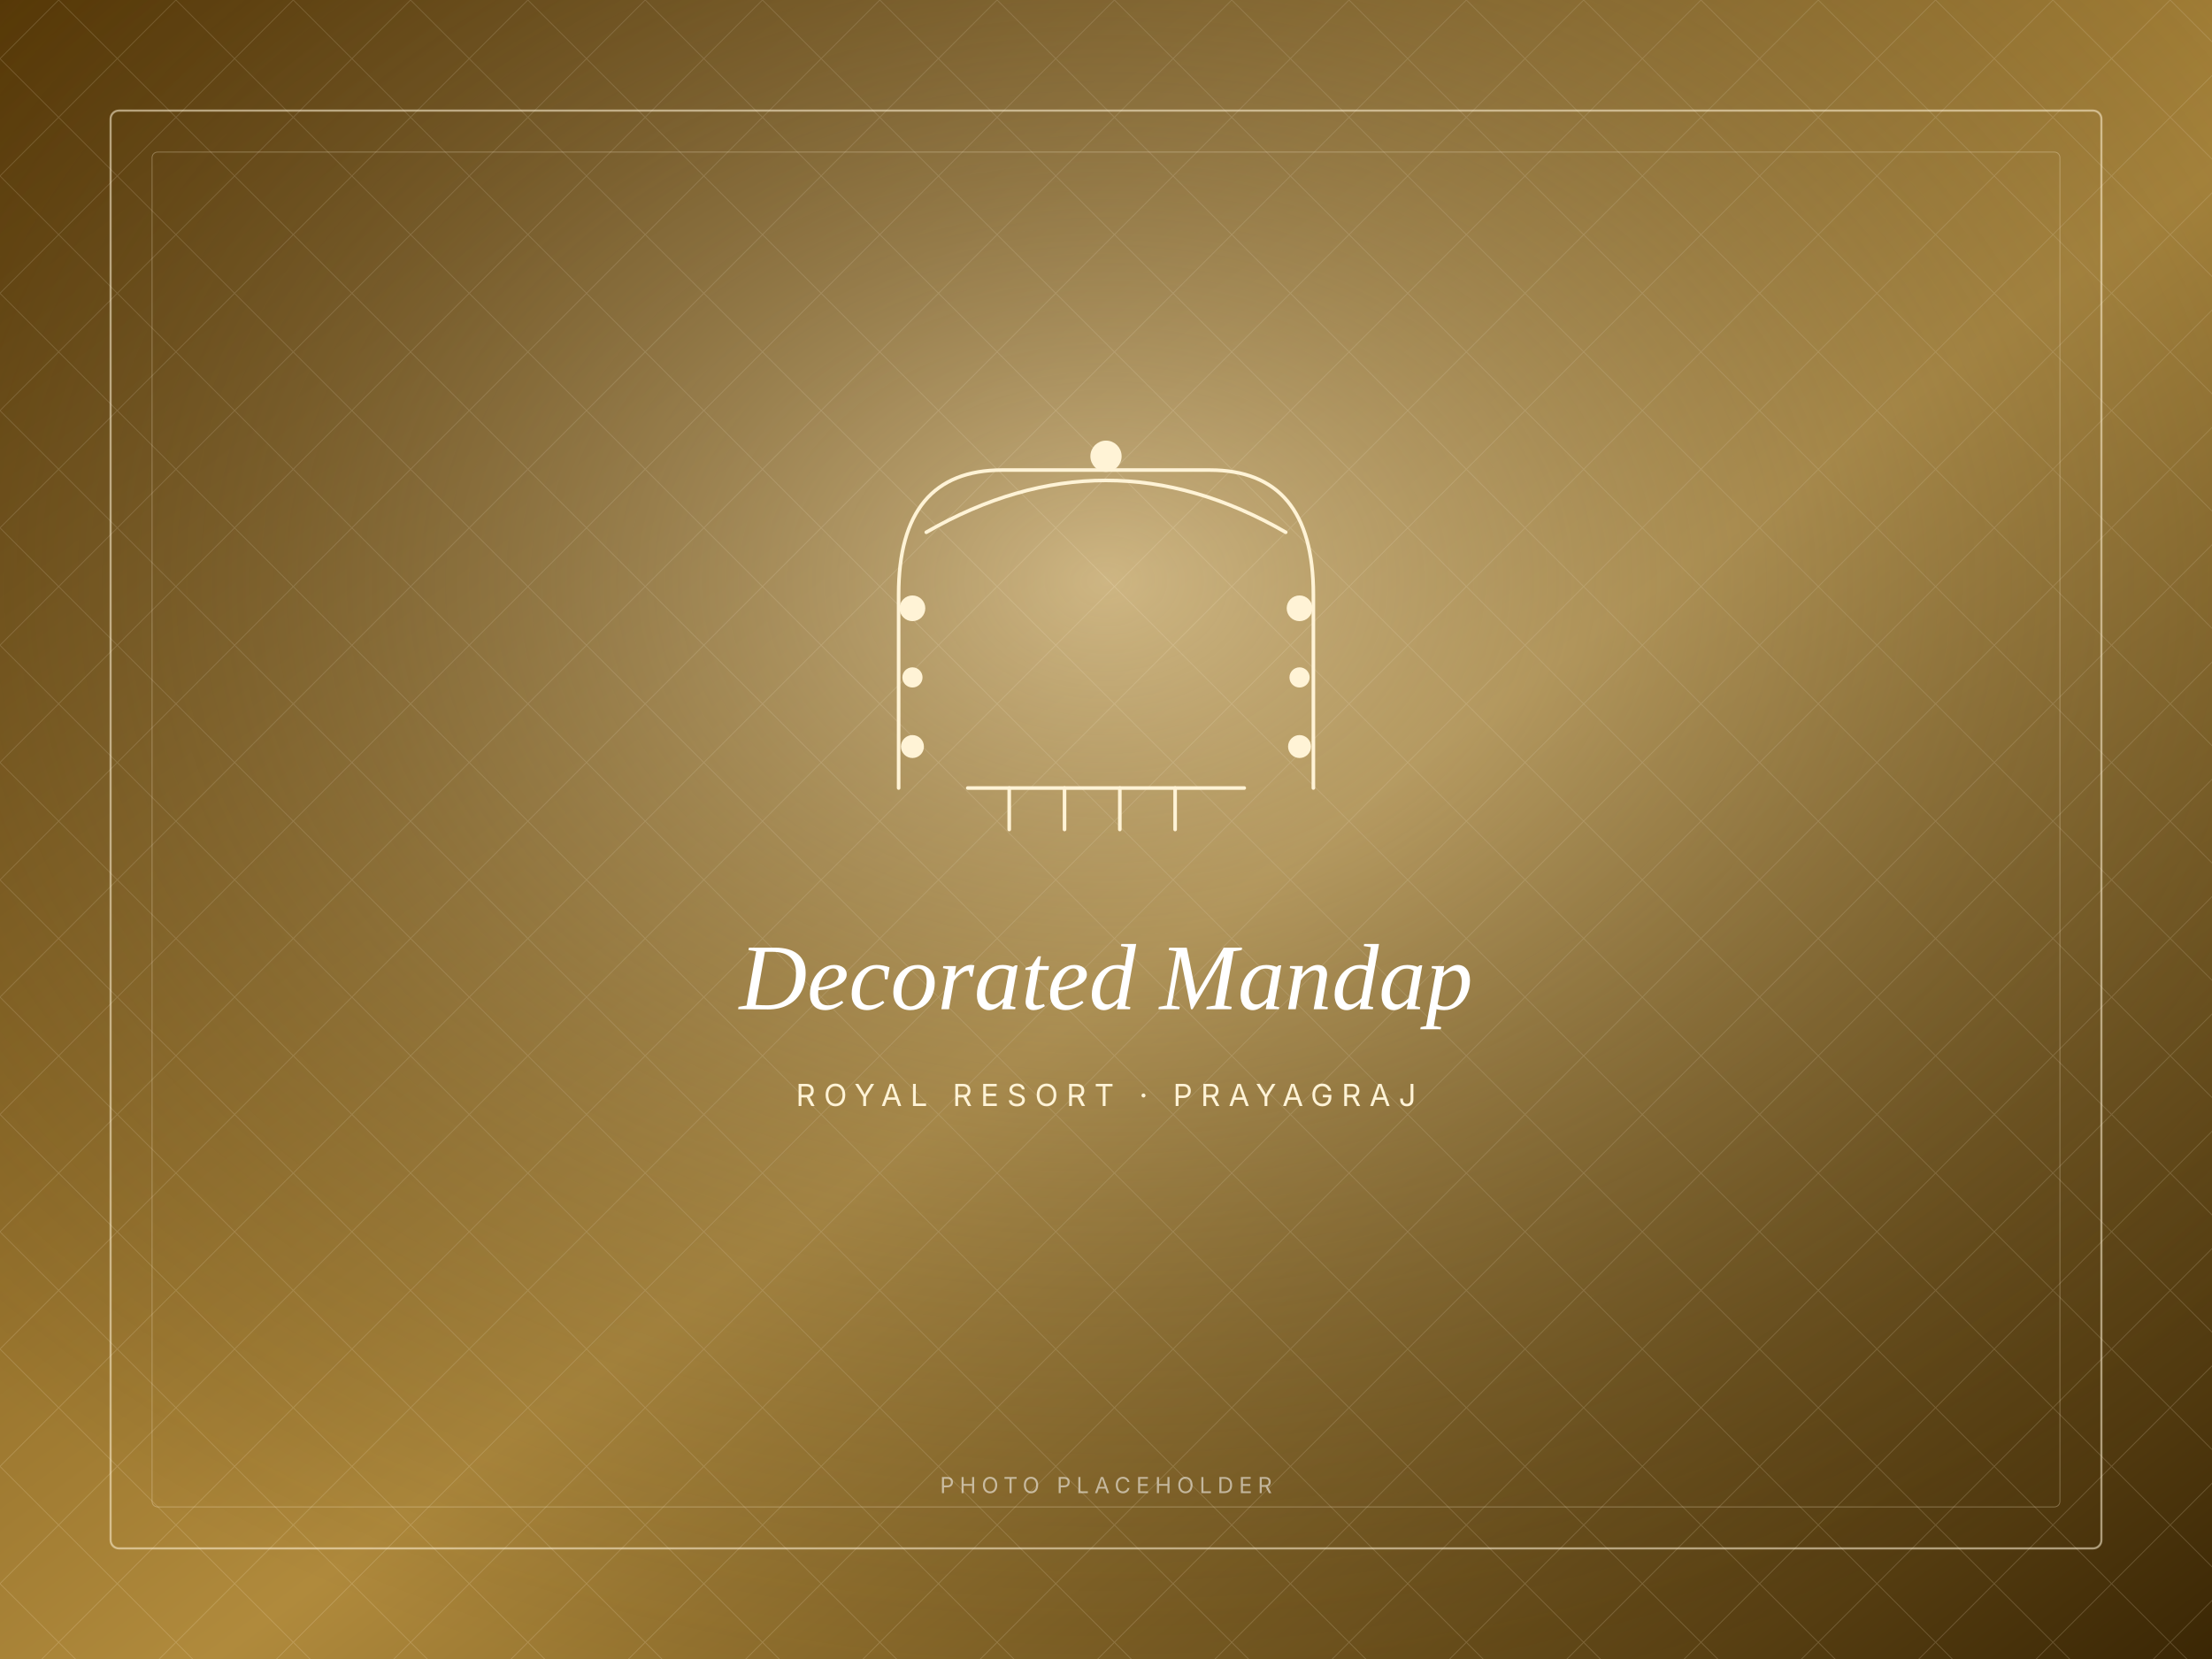
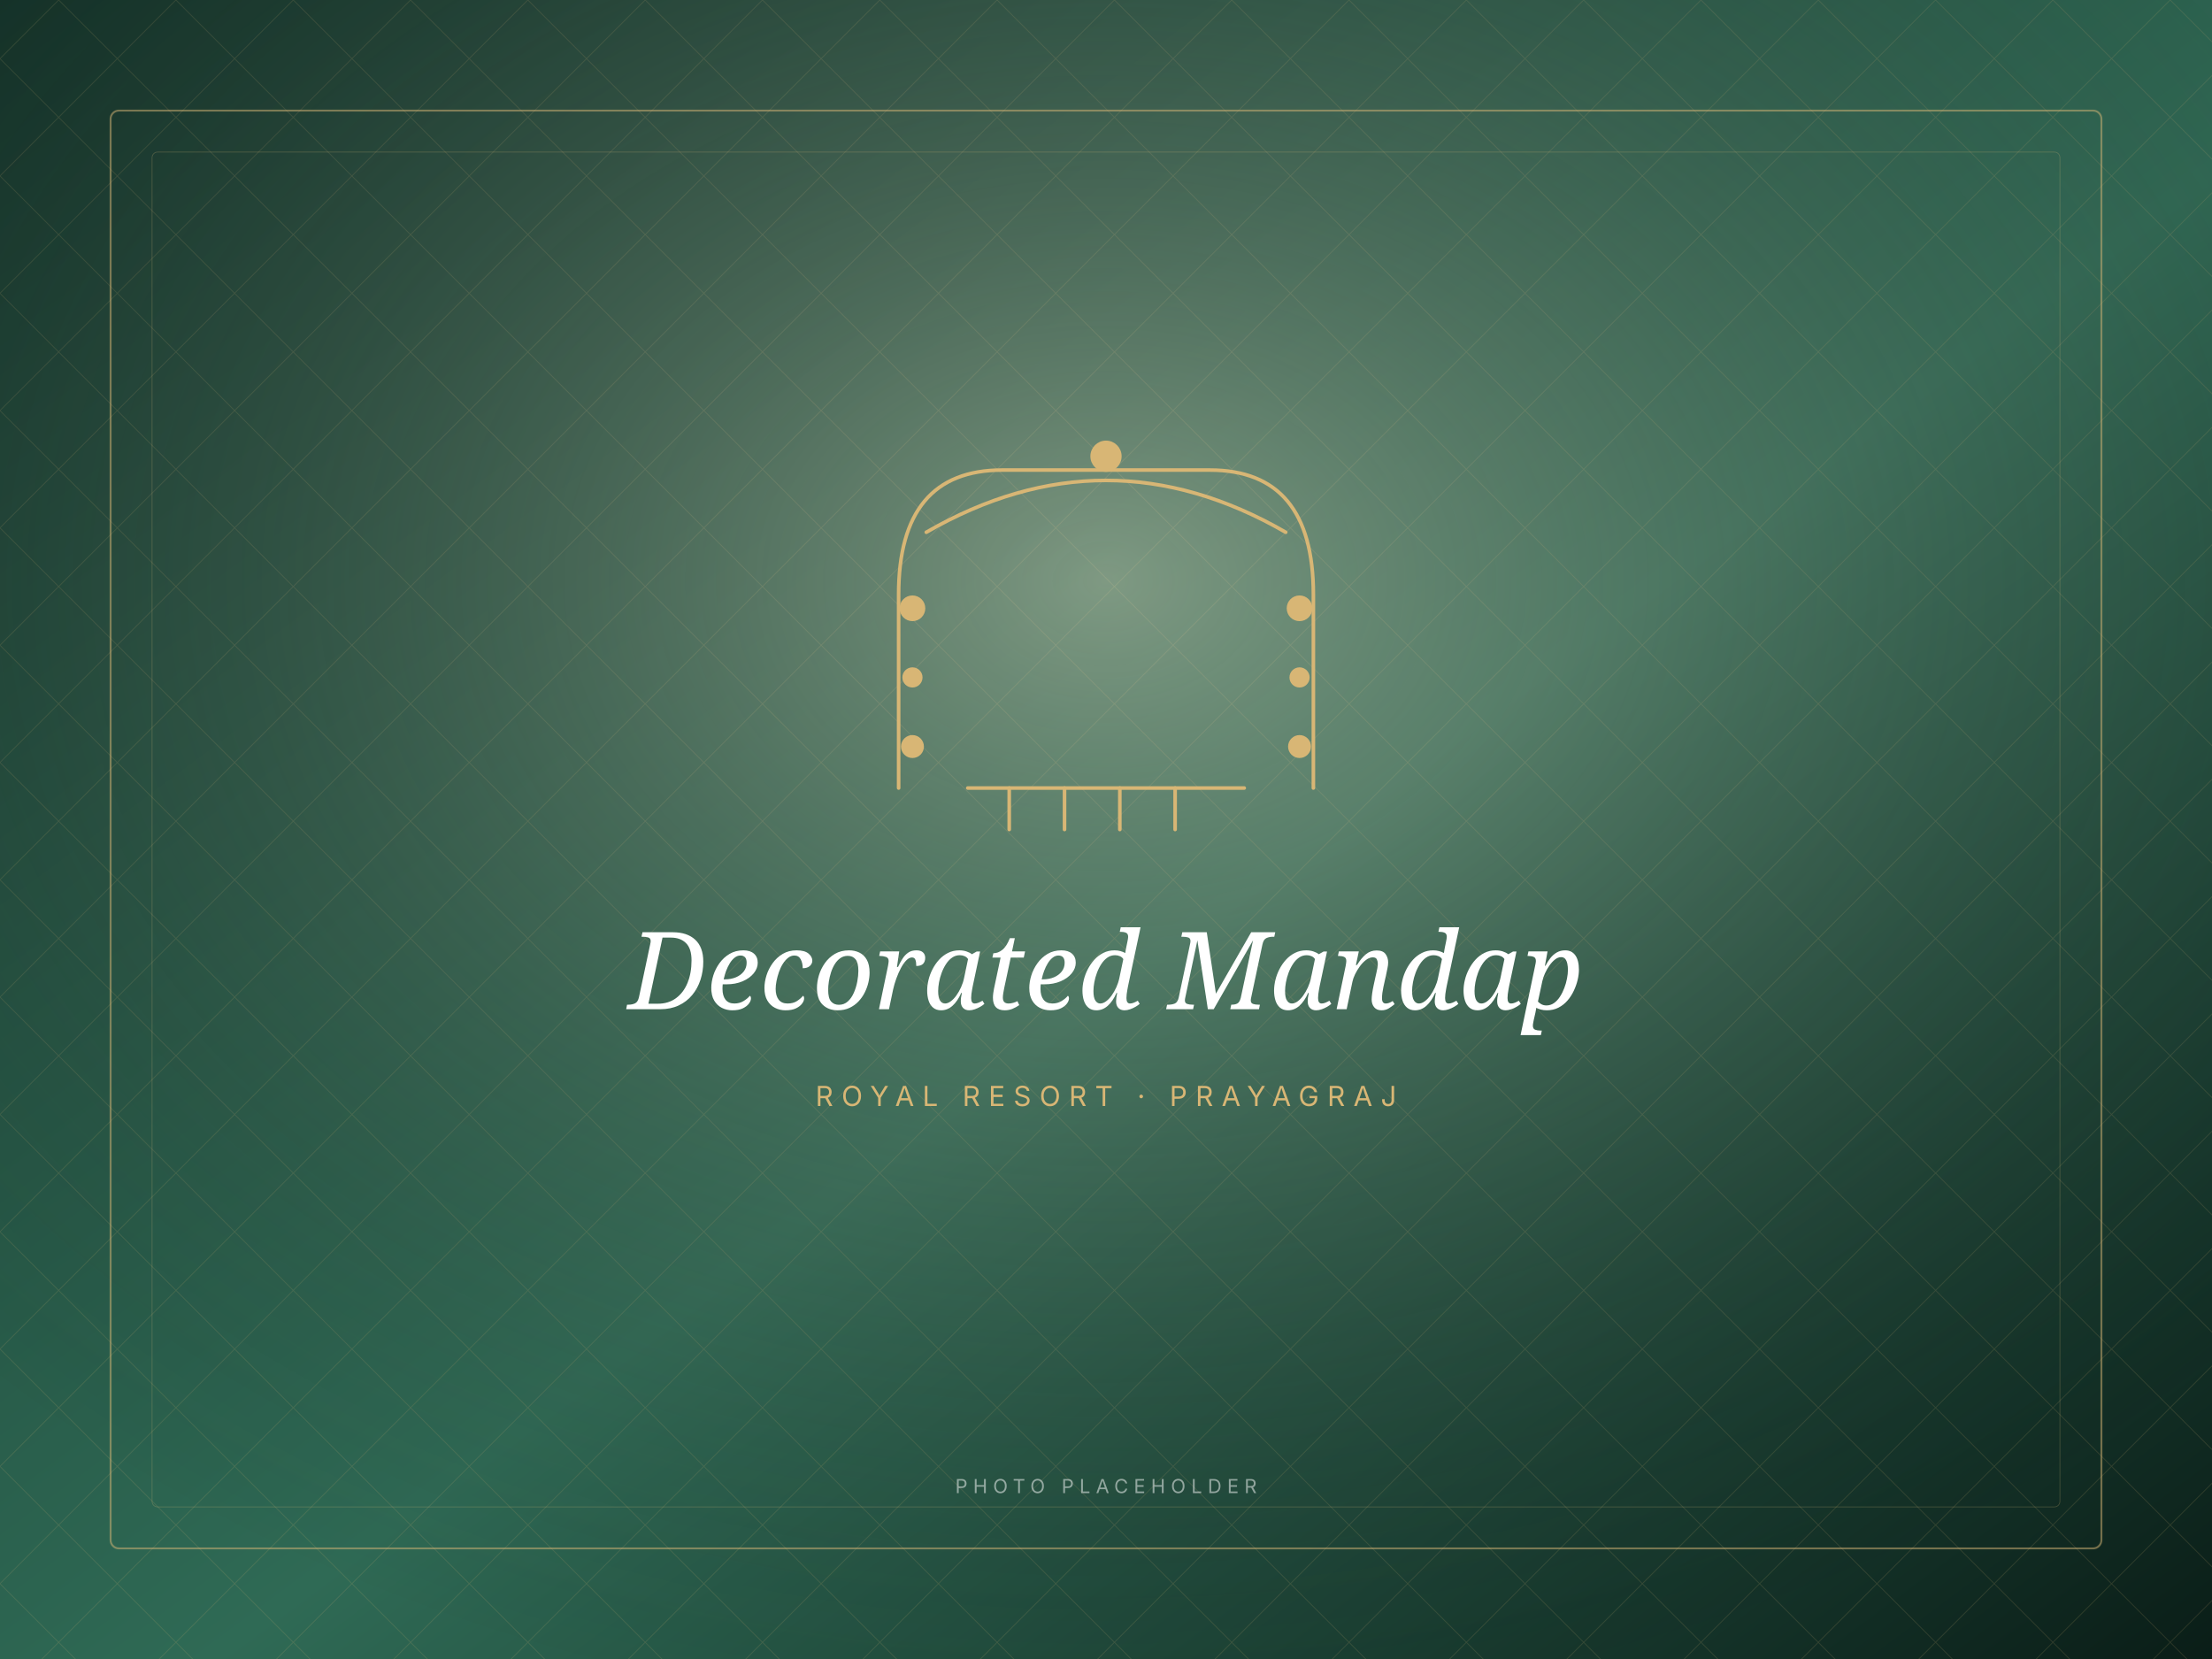
<svg xmlns="http://www.w3.org/2000/svg" viewBox="0 0 1600 1200" preserveAspectRatio="xMidYMid slice" role="img" aria-label="Decorated mandap placeholder">
  <defs>
    <linearGradient id="bg" x1="0" y1="0" x2="1" y2="1">
-       <stop offset="0" stop-color="#5a3a06" />
-       <stop offset="0.55" stop-color="#b08a3c" />
-       <stop offset="1" stop-color="#3a2604" />
+       <stop offset="0" stop-color="#143329" />
+       <stop offset="0.55" stop-color="#2f6a55" />
+       <stop offset="1" stop-color="#0a1d17" />
    </linearGradient>
    <radialGradient id="glow" cx="0.5" cy="0.35" r="0.7">
-       <stop offset="0" stop-color="#fff3d6" stop-opacity="0.5" />
+       <stop offset="0" stop-color="#fff3d6" stop-opacity="0.4" />
      <stop offset="1" stop-color="#000" stop-opacity="0" />
    </radialGradient>
    <pattern id="dia" width="60" height="60" patternUnits="userSpaceOnUse" patternTransform="rotate(45)">
-       <path d="M30 0 L30 60 M0 30 L60 30" stroke="#fff3d6" stroke-width="0.6" stroke-opacity="0.18" />
+       <path d="M30 0 L30 60 M0 30 L60 30" stroke="#d8b675" stroke-width="0.5" stroke-opacity="0.18" />
    </pattern>
  </defs>
  <rect width="1600" height="1200" fill="url(#bg)" />
  <rect width="1600" height="1200" fill="url(#dia)" />
  <rect width="1600" height="1200" fill="url(#glow)" />
-   <g stroke="#fff3d6" stroke-width="1.5" fill="none" opacity="0.55">
+   <g stroke="#d8b675" stroke-width="1.4" fill="none" opacity="0.5">
    <rect x="80" y="80" width="1440" height="1040" rx="6" />
-     <rect x="110" y="110" width="1380" height="980" rx="4" stroke-width="0.6" opacity="0.6" />
+     <rect x="110" y="110" width="1380" height="980" rx="4" stroke-width="0.5" opacity="0.55" />
  </g>
-   <g transform="translate(800 470)" fill="none" stroke="#fff3d6" stroke-width="2.6" stroke-linecap="round">
+   <g transform="translate(800 470)" fill="none" stroke="#d8b675" stroke-width="2.6" stroke-linecap="round">
    <path d="M-150 100 L-150 -40 Q-150 -130 -75 -130 L75 -130 Q150 -130 150 -40 L150 100" />
    <path d="M-130 -85 Q0 -160 130 -85" />
-     <circle cx="0" cy="-140" r="10" fill="#fff3d6" />
-     <g fill="#fff3d6">
+     <circle cx="0" cy="-140" r="10" fill="#d8b675" />
+     <g fill="#d8b675">
      <circle cx="-140" cy="-30" r="8" />
      <circle cx="-140" cy="20" r="6" />
      <circle cx="-140" cy="70" r="7" />
      <circle cx="140" cy="-30" r="8" />
      <circle cx="140" cy="20" r="6" />
      <circle cx="140" cy="70" r="7" />
    </g>
    <path d="M-100 100 L100 100" />
    <path d="M-70 100 L-70 130 M-30 100 L-30 130 M10 100 L10 130 M50 100 L50 130" />
  </g>
-   <text x="800" y="730" text-anchor="middle" font-family="Georgia, 'Times New Roman', serif" font-size="68" fill="#fff" font-style="italic">Decorated Mandap</text>
-   <text x="800" y="800" text-anchor="middle" font-family="Inter, Arial, sans-serif" font-size="22" fill="#fff3d6" letter-spacing="6">ROYAL RESORT · PRAYAGRAJ</text>
-   <text x="800" y="1080" text-anchor="middle" font-family="Inter, Arial, sans-serif" font-size="16" fill="#fff" opacity="0.55" letter-spacing="4">PHOTO PLACEHOLDER</text>
+   <text x="800" y="730" text-anchor="middle" font-family="'Instrument Serif', Georgia, serif" font-size="78" fill="#fff" font-style="italic">Decorated Mandap</text>
+   <text x="800" y="800" text-anchor="middle" font-family="Inter, Arial, sans-serif" font-size="20" fill="#d8b675" letter-spacing="6">ROYAL RESORT · PRAYAGRAJ</text>
+   <text x="800" y="1080" text-anchor="middle" font-family="Inter, Arial, sans-serif" font-size="14" fill="#fff" opacity="0.5" letter-spacing="4">PHOTO PLACEHOLDER</text>
</svg>
